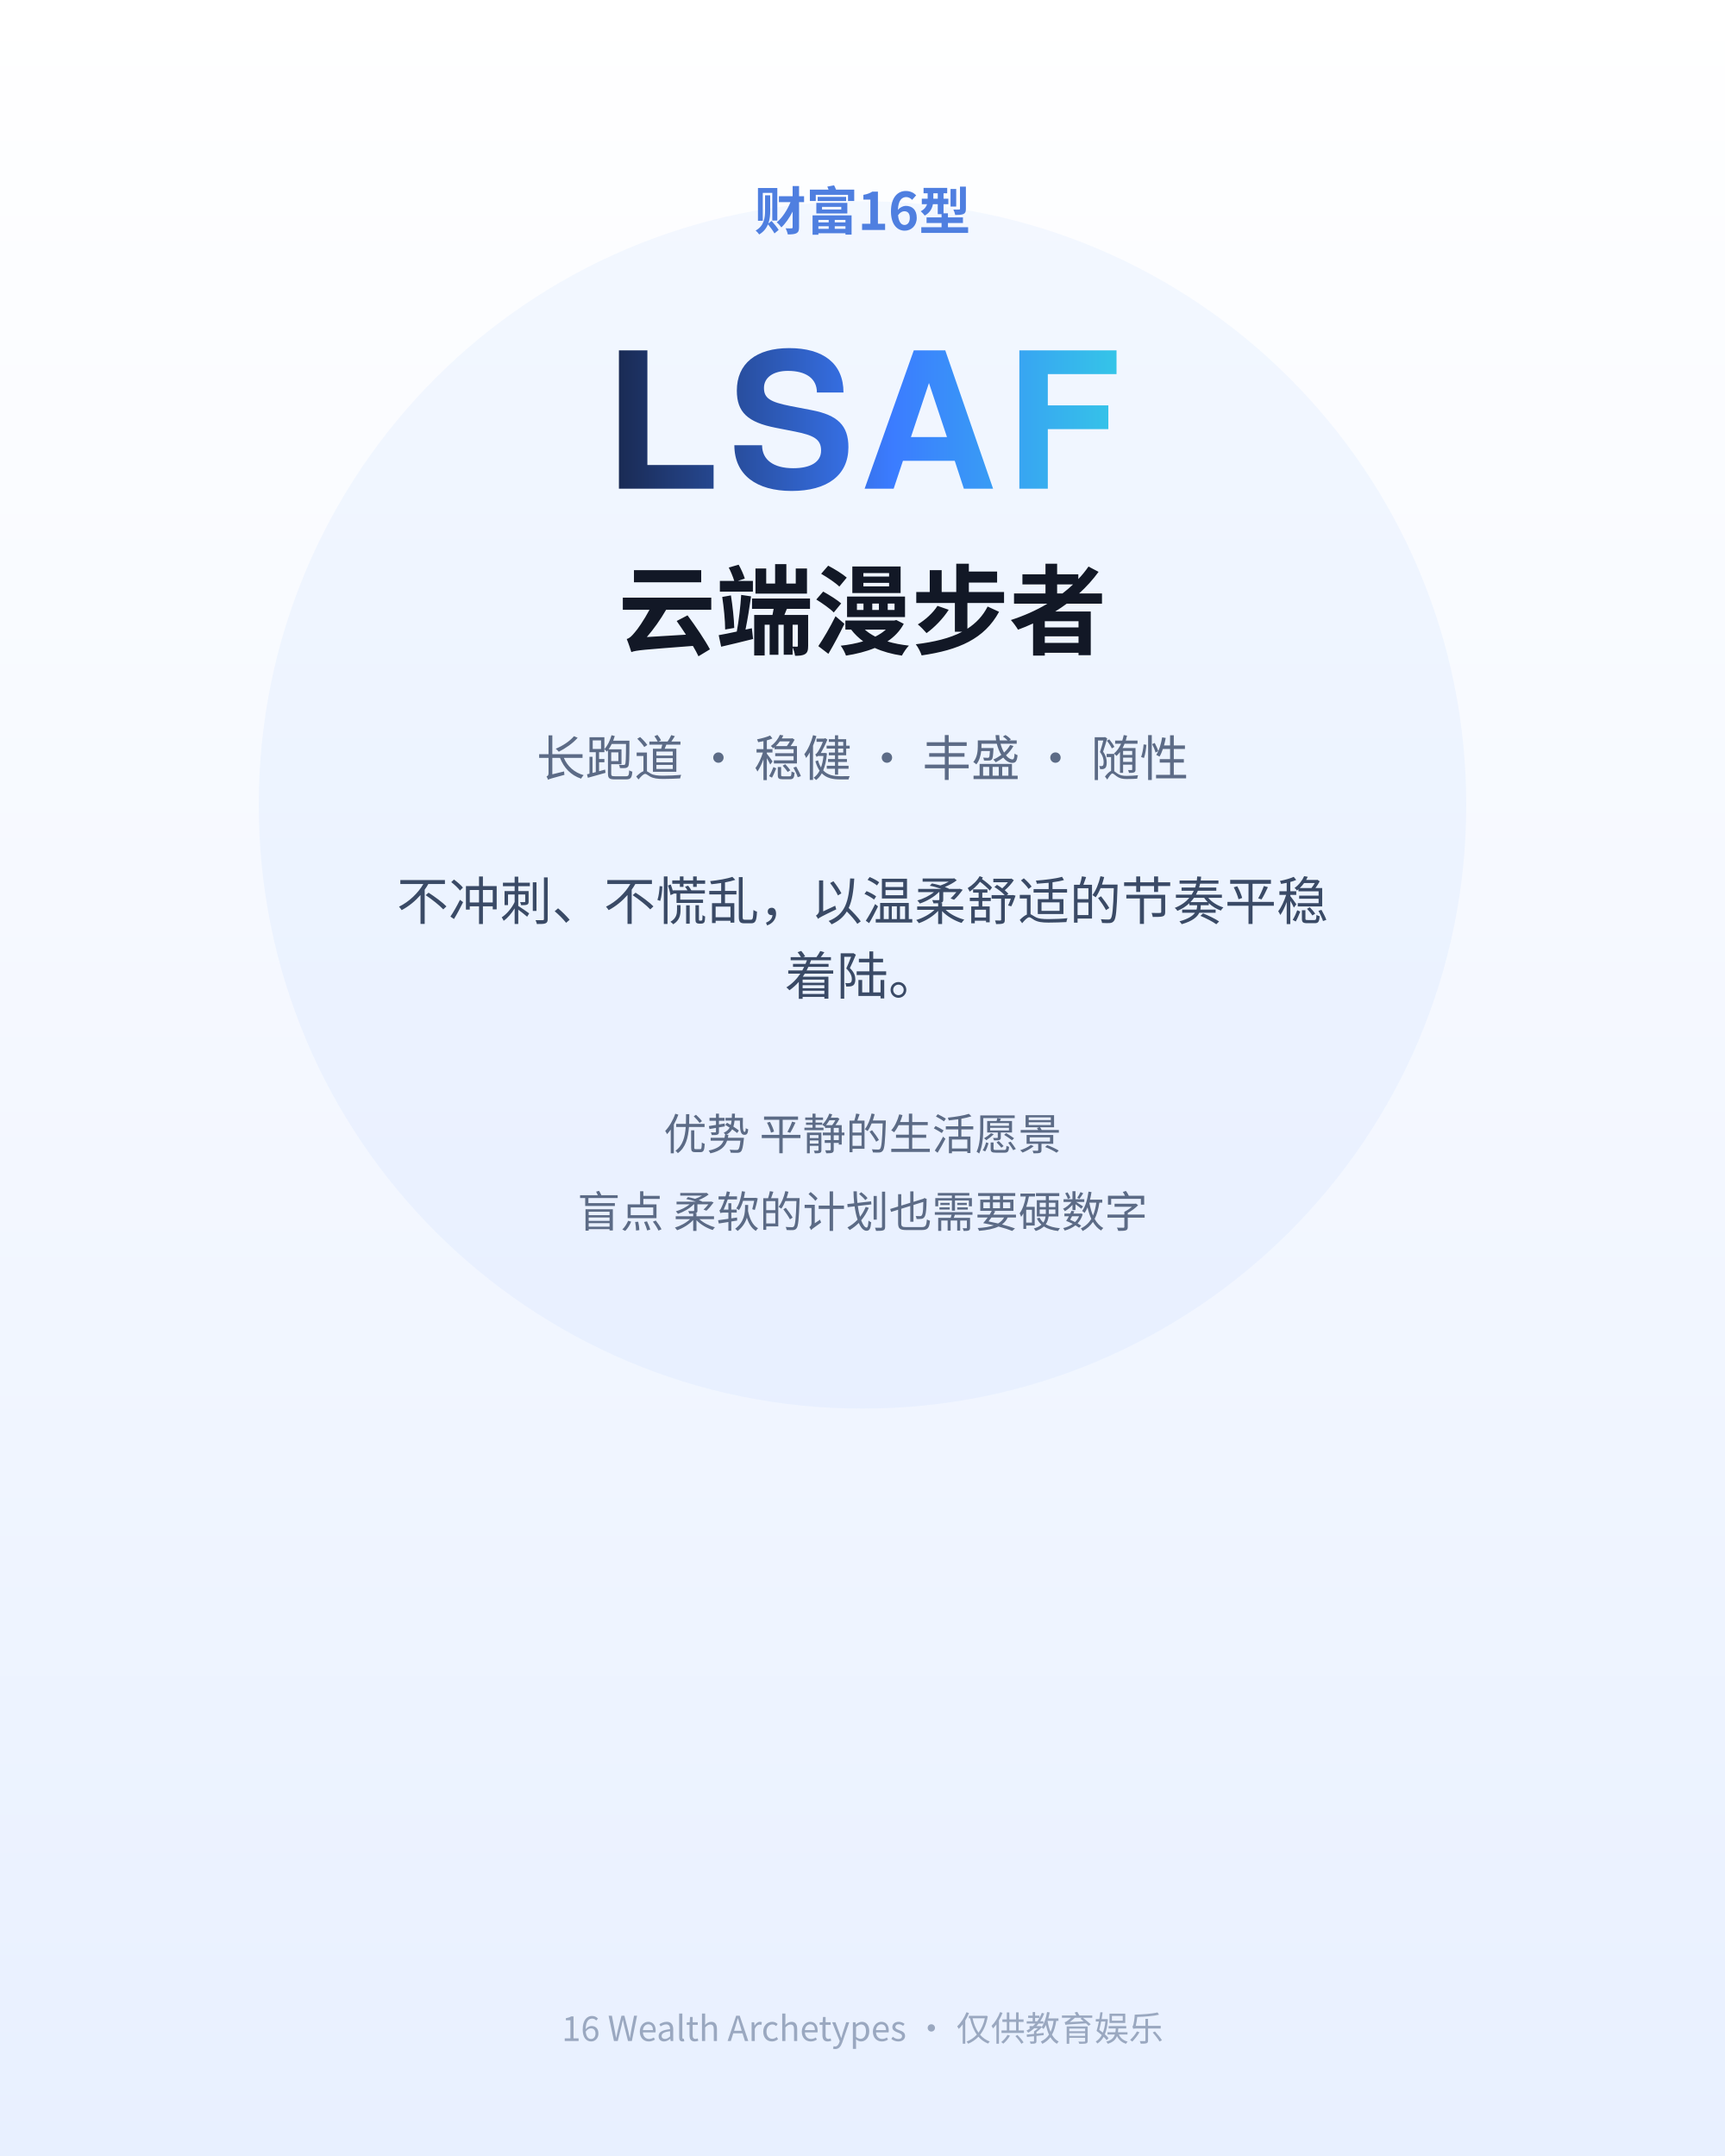
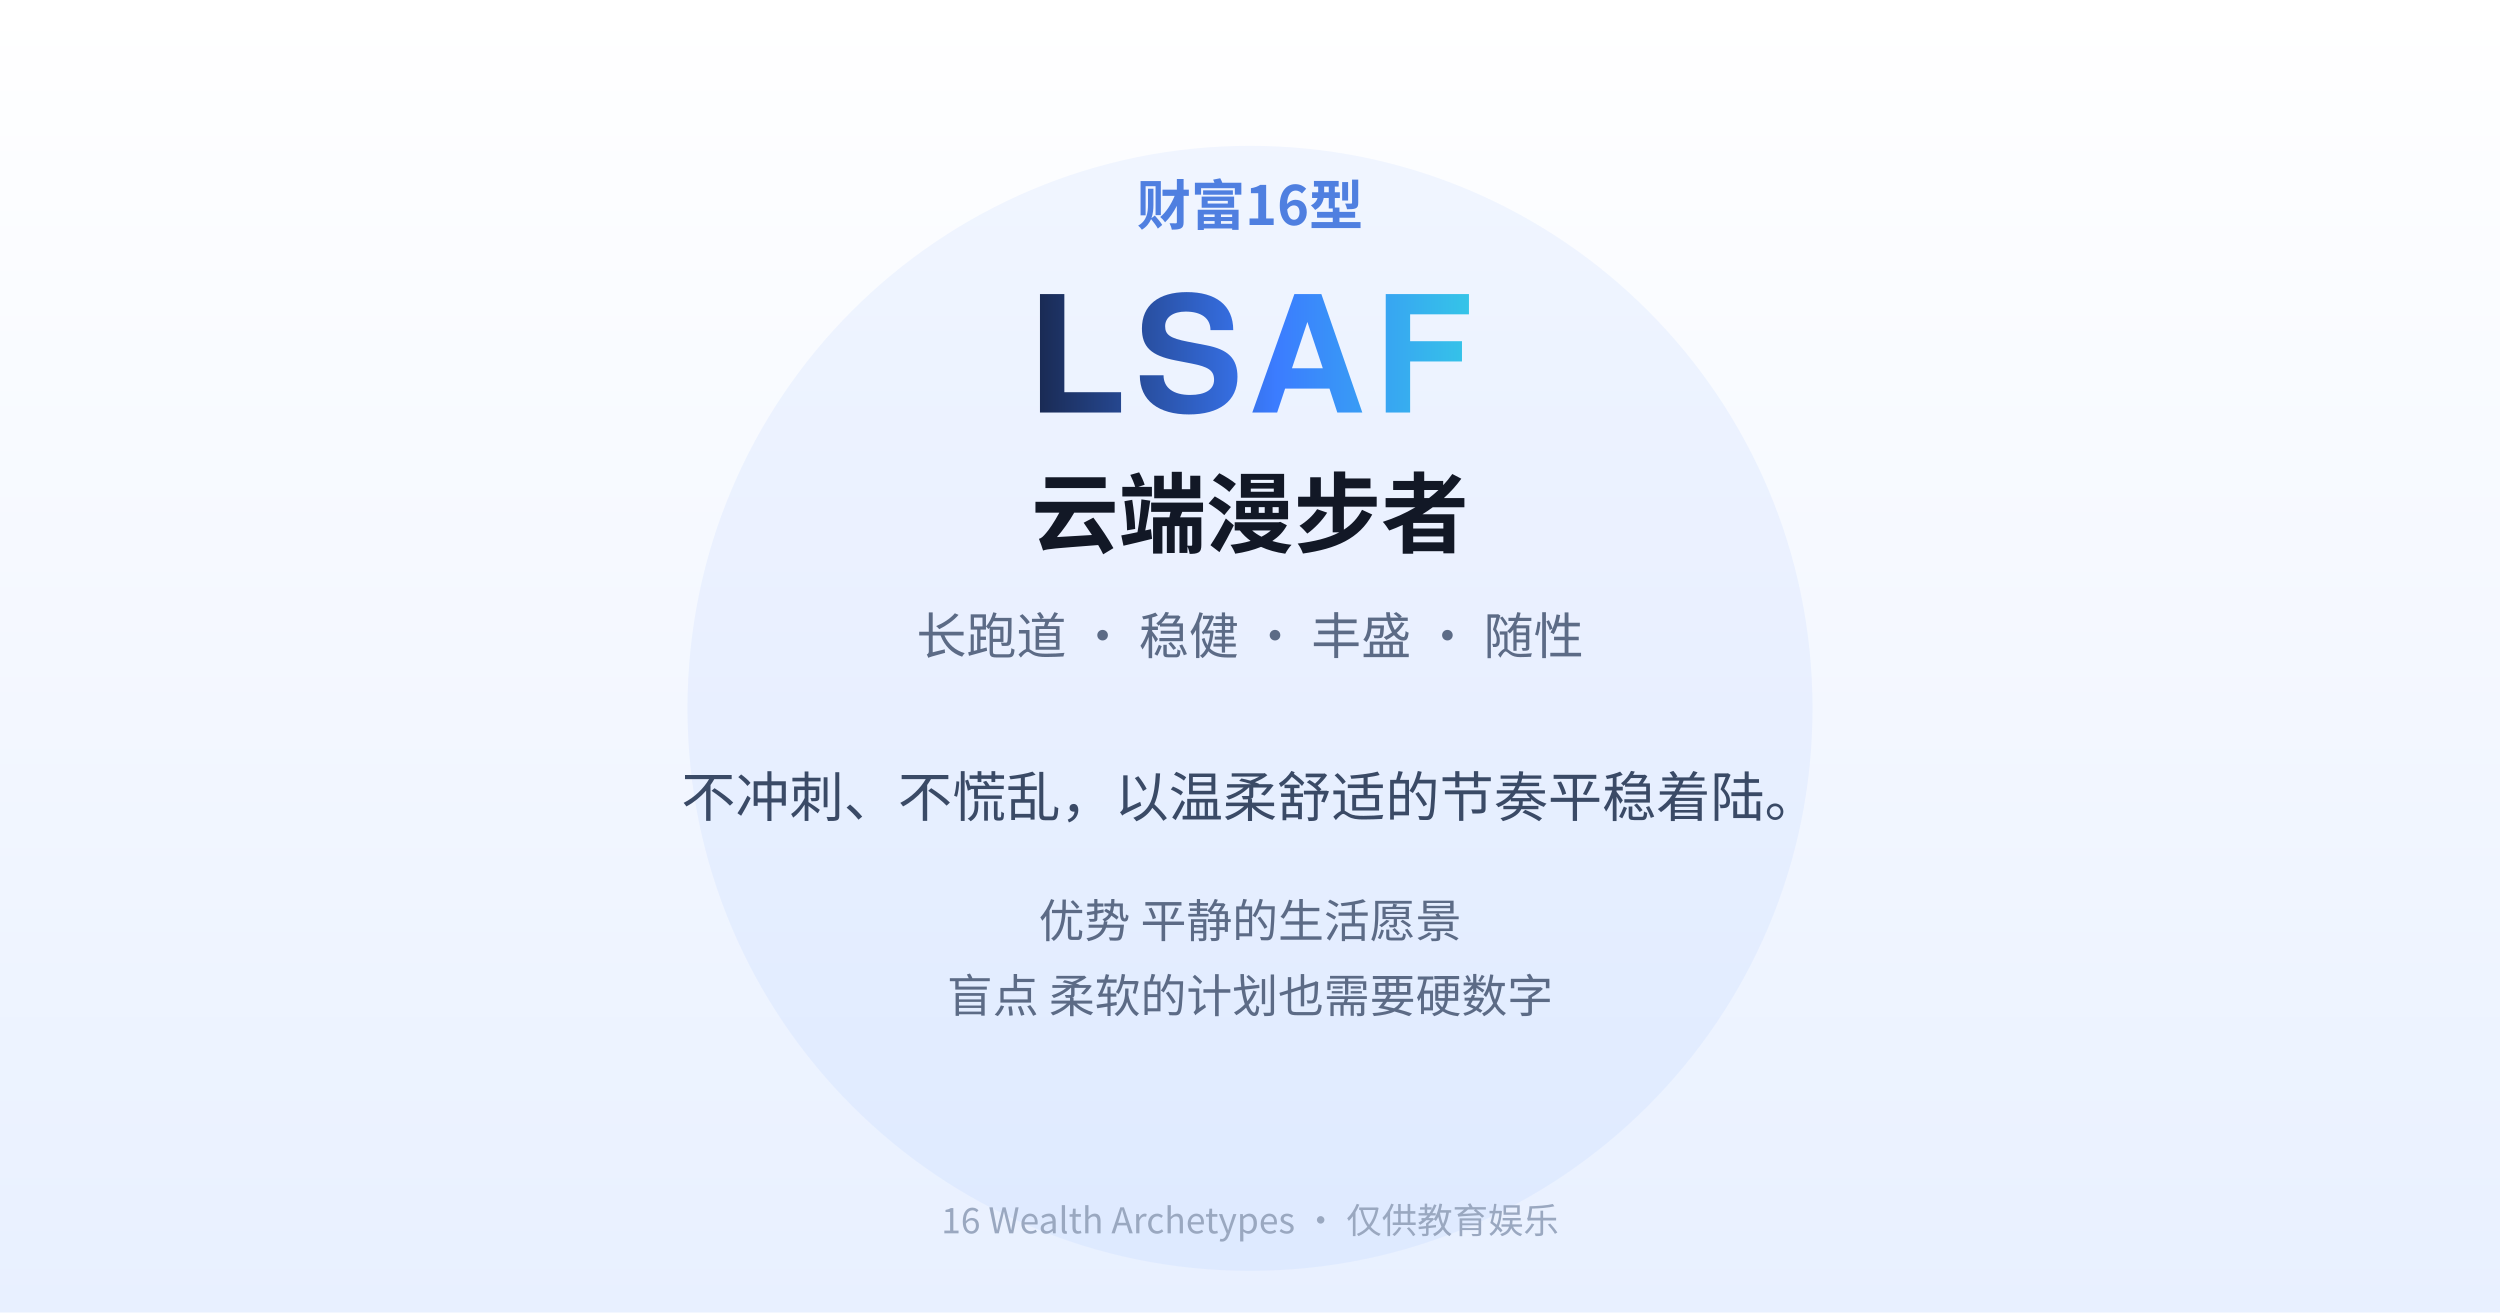
- <svg xmlns="http://www.w3.org/2000/svg" width="1200" height="1500" viewBox="0 0 1200 1500">
+ <svg xmlns="http://www.w3.org/2000/svg" width="1200" height="630" viewBox="0 0 1200 630">
  <defs>
    <linearGradient id="bg" x1="0" y1="0" x2="0" y2="1">
      <stop offset="0%" stop-color="#ffffff" />
      <stop offset="55%" stop-color="#f3f7ff" />
      <stop offset="100%" stop-color="#e8f0ff" />
    </linearGradient>
    <linearGradient id="code" x1="0" y1="0" x2="1" y2="0">
      <stop offset="0%" stop-color="#1a2b55" />
      <stop offset="55%" stop-color="#3b7cff" />
      <stop offset="100%" stop-color="#35c4e8" />
    </linearGradient>
  </defs>
-   <rect width="1200" height="1500" fill="url(#bg)" />
-   <circle cx="600" cy="560" r="420" fill="#3b7cff" fill-opacity="0.05" />
-   <text x="600" y="160" text-anchor="middle" fill="#4f7fe0" font-size="36" font-weight="600" font-family="PingFang SC, Hiragino Sans GB, Noto Sans CJK SC, sans-serif">财富16型</text>
-   <text x="600" y="340" text-anchor="middle" fill="url(#code)" font-size="132" font-weight="800" font-family="Avenir Next, Helvetica Neue, sans-serif" letter-spacing="6">LSAF</text>
-   <text x="600" y="450" text-anchor="middle" fill="#121826" font-size="68" font-weight="700" font-family="PingFang SC, Hiragino Sans GB, Noto Sans CJK SC, sans-serif">云端漫步者</text>
-   <text x="600" y="540" text-anchor="middle" fill="#5c6b86" font-size="34" font-weight="500" font-family="PingFang SC, Hiragino Sans GB, Noto Sans CJK SC, sans-serif">长跑道 · 稳健 · 丰盛 · 随性</text>
-   <text x="600" y="640" text-anchor="middle" fill="#3a4a66" font-size="36" font-weight="500" font-family="PingFang SC, Hiragino Sans GB, Noto Sans CJK SC, sans-serif">不冲刺、不慌乱，以温柔舒适的节奏平稳</text>
-   <text x="600" y="692" text-anchor="middle" fill="#3a4a66" font-size="36" font-weight="500" font-family="PingFang SC, Hiragino Sans GB, Noto Sans CJK SC, sans-serif">着陆。</text>
-   <text x="600" y="800" text-anchor="middle" fill="#5c6b86" font-size="30" font-weight="500" font-family="PingFang SC, Hiragino Sans GB, Noto Sans CJK SC, sans-serif">优势  平静的生活愿景</text>
-   <text x="600" y="854" text-anchor="middle" fill="#5c6b86" font-size="30" font-weight="500" font-family="PingFang SC, Hiragino Sans GB, Noto Sans CJK SC, sans-serif">盲点  柔软的计划也需要硬数字</text>
-   <text x="600" y="1420" text-anchor="middle" fill="#9aa8c0" font-size="24" font-family="PingFang SC, Hiragino Sans GB, Noto Sans CJK SC, sans-serif">16 Wealth Archetypes · 仅供教育娱乐</text>
+   <rect width="1200" height="630" fill="url(#bg)" />
+   <circle cx="600" cy="340" r="270" fill="#3b7cff" fill-opacity="0.06" />
+   <text x="600" y="108" text-anchor="middle" fill="#4f7fe0" font-size="26" font-weight="600" font-family="PingFang SC, Hiragino Sans GB, Noto Sans CJK SC, sans-serif">财富16型</text>
+   <text x="600" y="198" text-anchor="middle" fill="url(#code)" font-size="78" font-weight="800" font-family="Avenir Next, Helvetica Neue, sans-serif" letter-spacing="4">LSAF</text>
+   <text x="600" y="262" text-anchor="middle" fill="#121826" font-size="42" font-weight="700" font-family="PingFang SC, Hiragino Sans GB, Noto Sans CJK SC, sans-serif">云端漫步者</text>
+   <text x="600" y="314" text-anchor="middle" fill="#5c6b86" font-size="24" font-weight="500" font-family="PingFang SC, Hiragino Sans GB, Noto Sans CJK SC, sans-serif">长跑道 · 稳健 · 丰盛 · 随性</text>
+   <text x="600" y="392" text-anchor="middle" fill="#3a4a66" font-size="26" font-weight="500" font-family="PingFang SC, Hiragino Sans GB, Noto Sans CJK SC, sans-serif">不冲刺、不慌乱，以温柔舒适的节奏平稳着陆。</text>
+   <text x="600" y="450" text-anchor="middle" fill="#5c6b86" font-size="22" font-weight="500" font-family="PingFang SC, Hiragino Sans GB, Noto Sans CJK SC, sans-serif">优势  平静的生活愿景</text>
+   <text x="600" y="486" text-anchor="middle" fill="#5c6b86" font-size="22" font-weight="500" font-family="PingFang SC, Hiragino Sans GB, Noto Sans CJK SC, sans-serif">盲点  柔软的计划也需要硬数字</text>
+   <text x="600" y="592" text-anchor="middle" fill="#9aa8c0" font-size="17" font-family="PingFang SC, Hiragino Sans GB, Noto Sans CJK SC, sans-serif">16 Wealth Archetypes · 仅供教育娱乐</text>
</svg>
